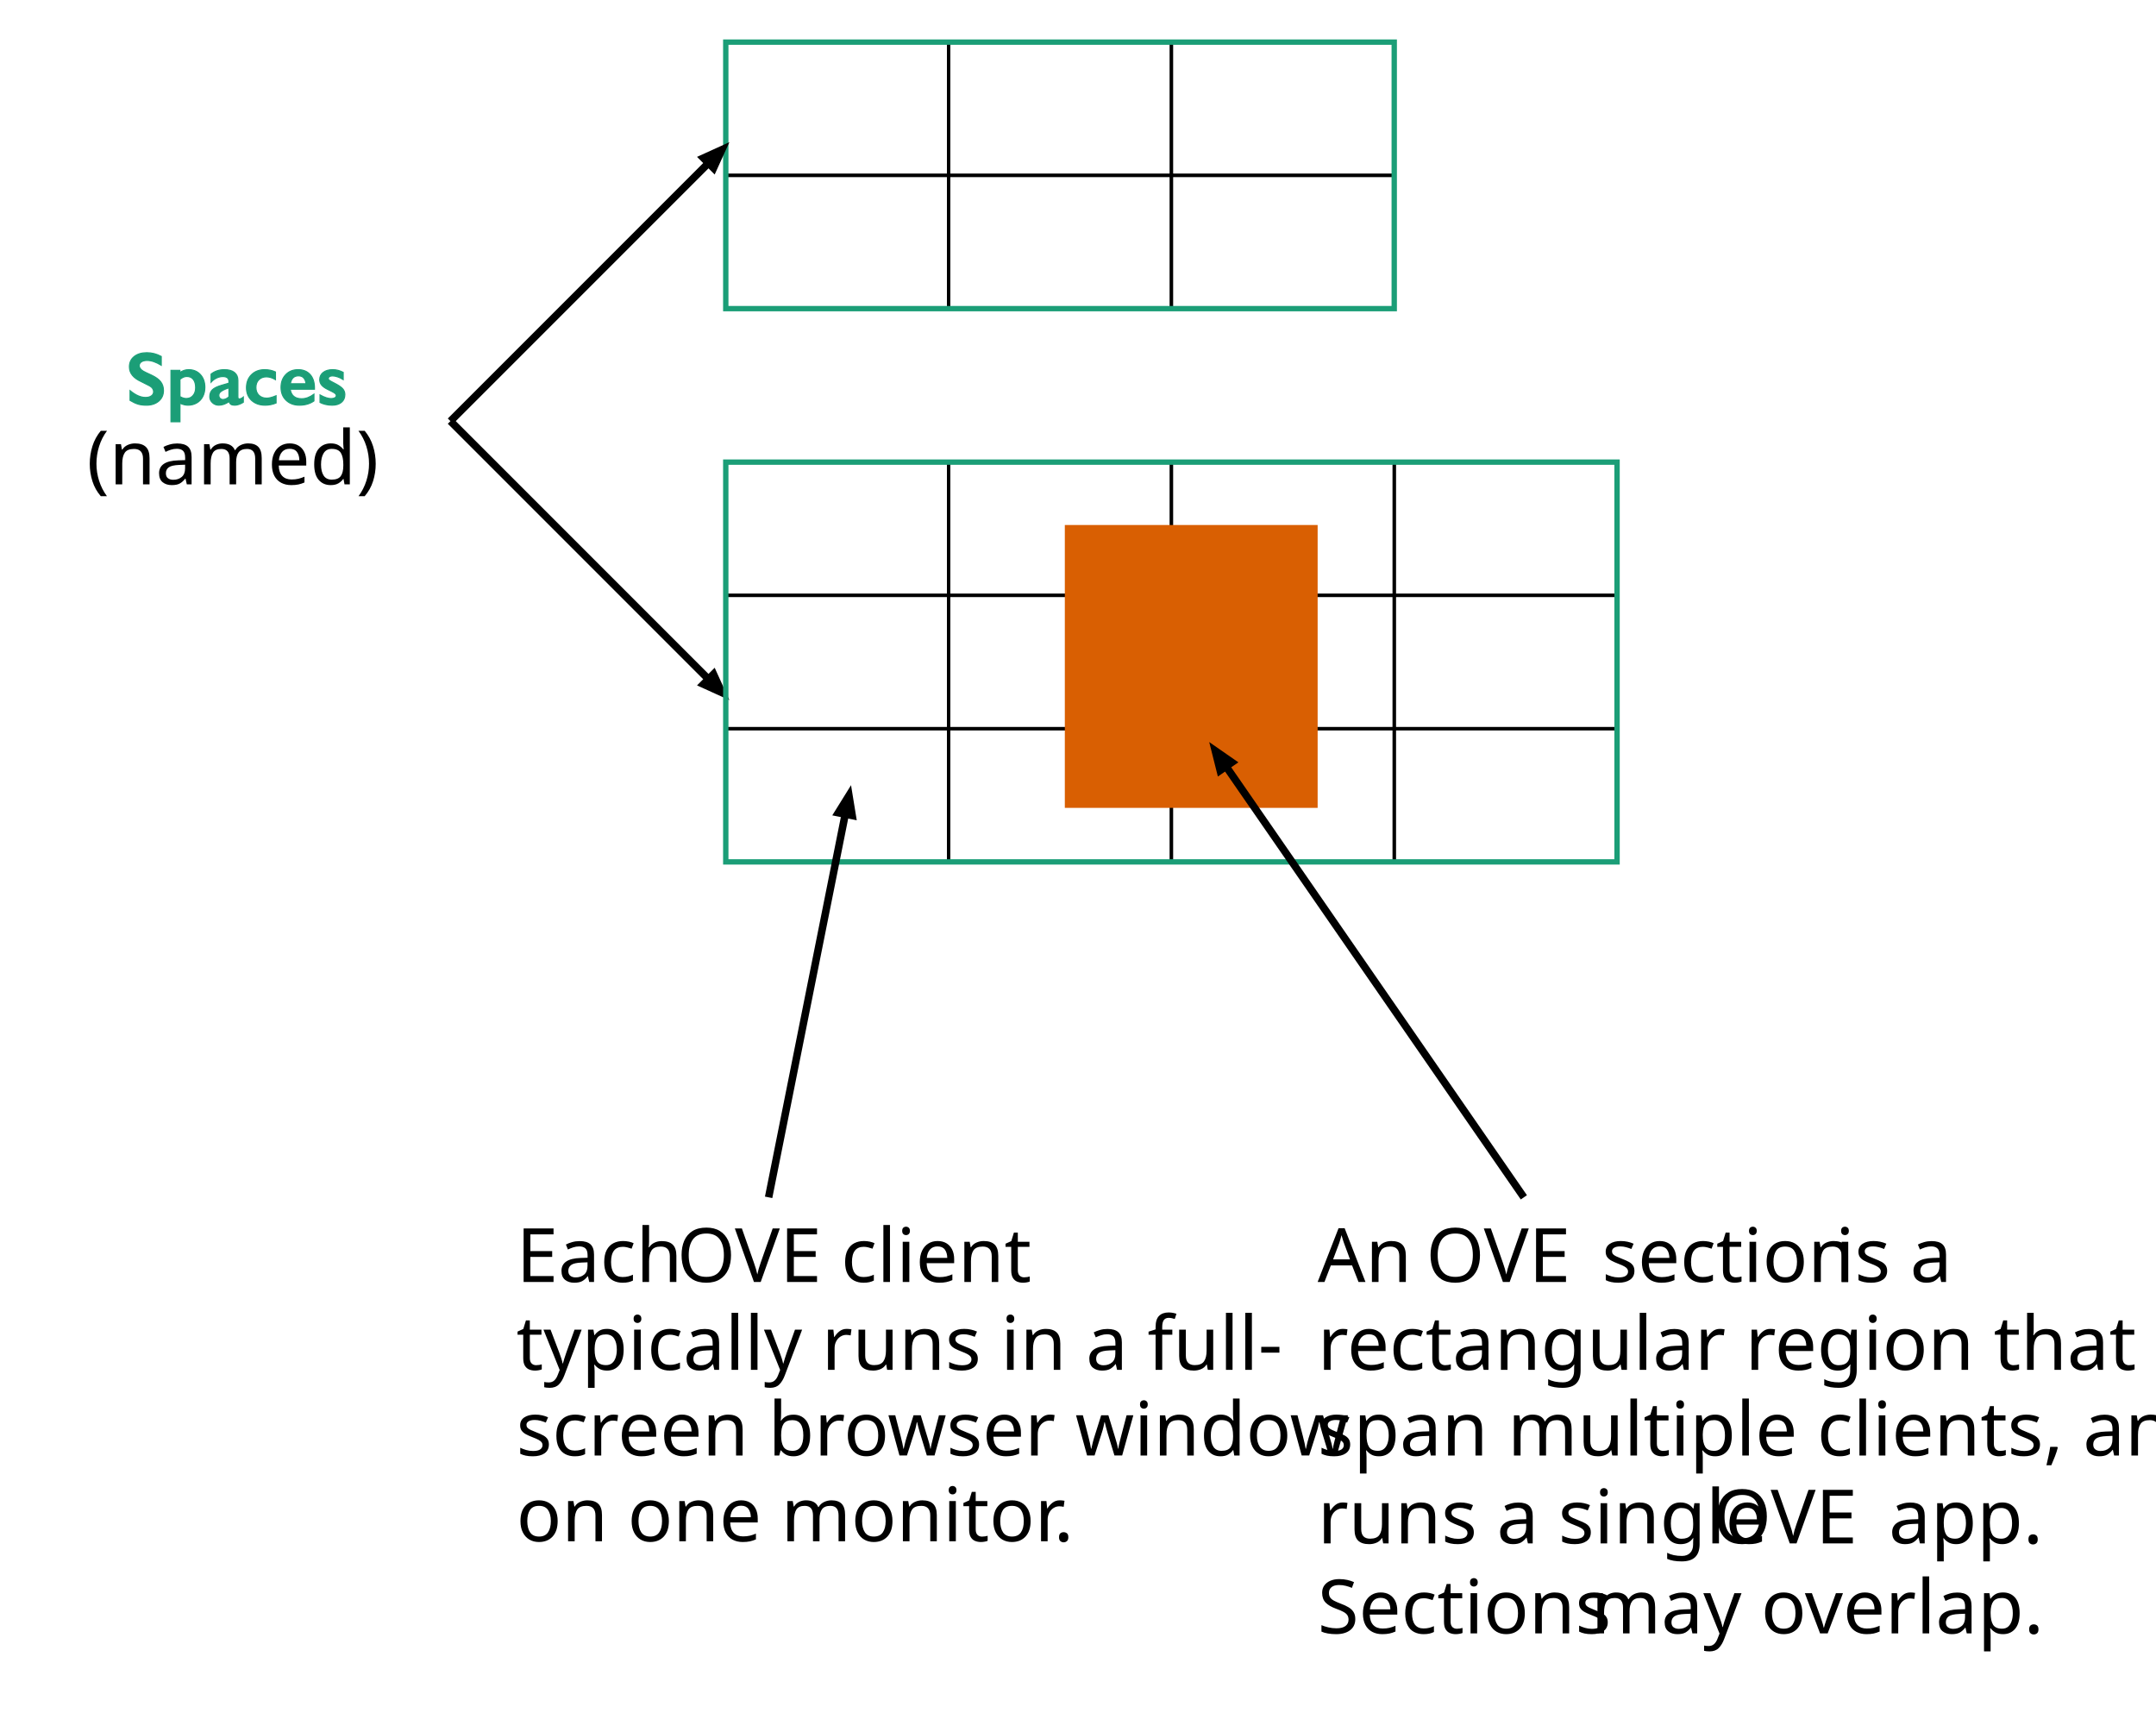
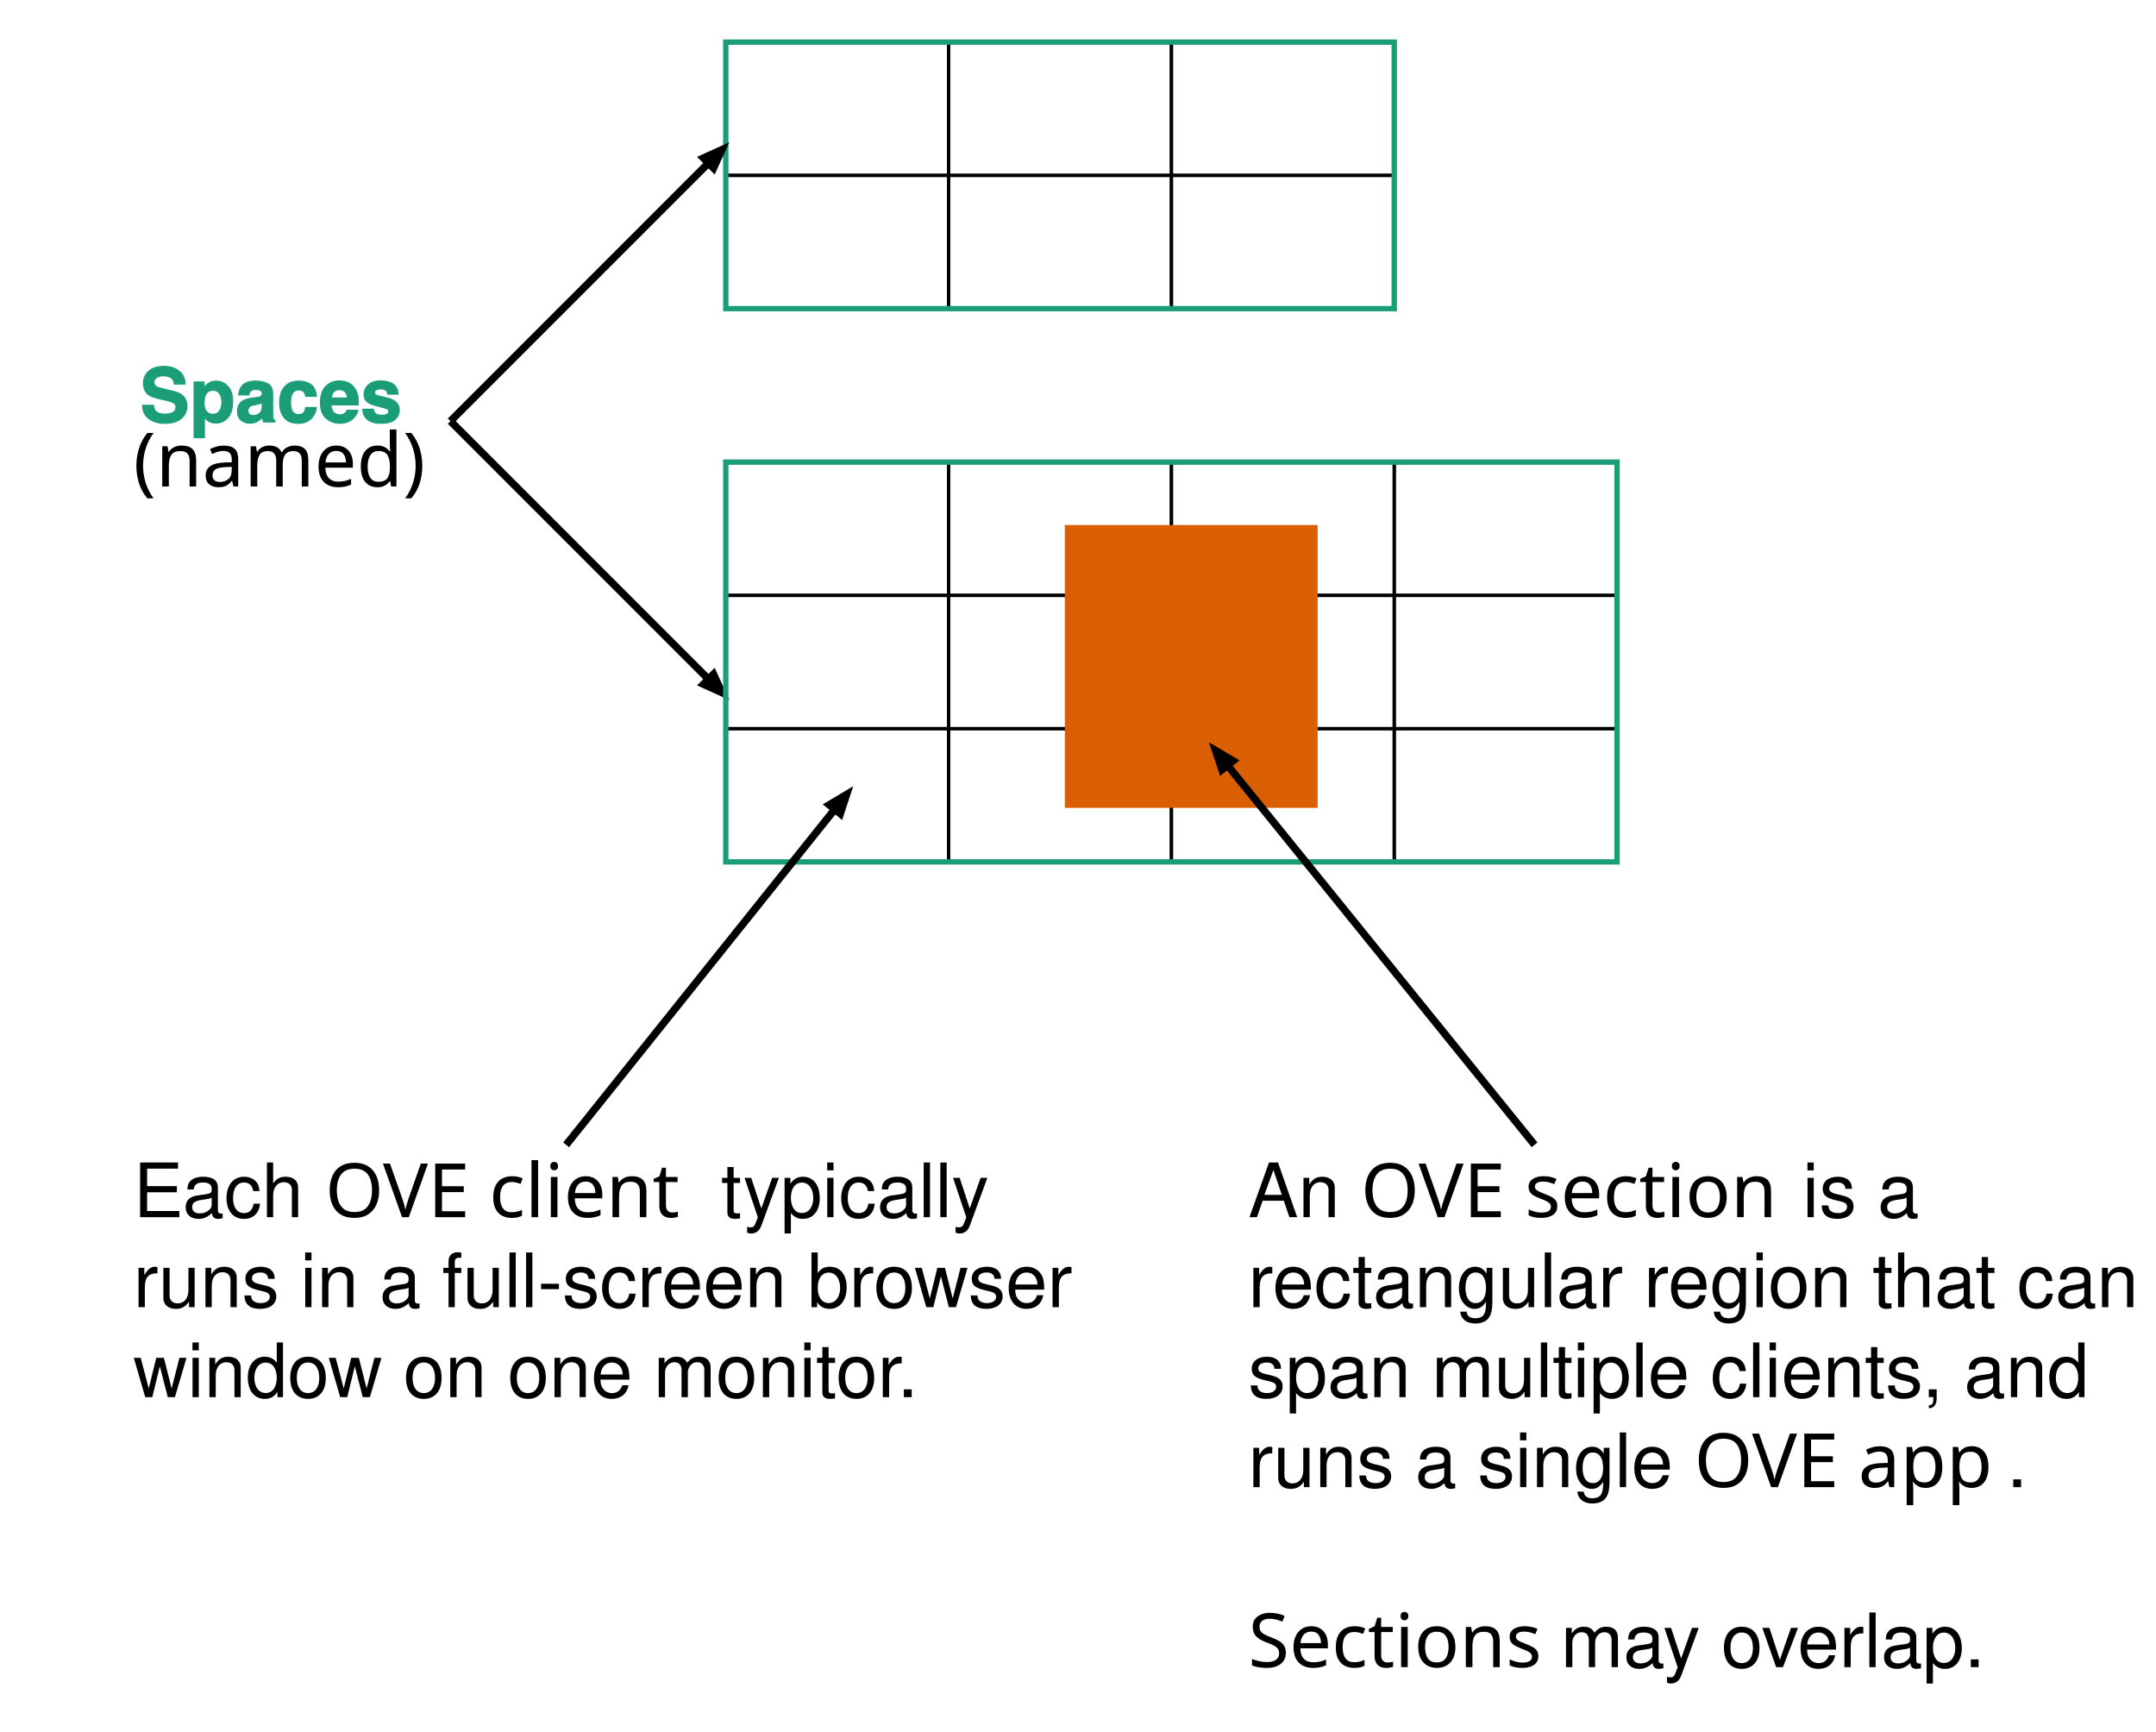
<svg xmlns="http://www.w3.org/2000/svg" version="1.1" x="0" y="0" width="2012.599" height="1615.748" viewBox="0, 0, 2012.599, 1615.748">
  <g id="Layer_1">
    <path d="M677.5,39.314 L885.5,39.314 L885.5,163.686 L677.5,163.686 L677.5,39.314 z" fill-opacity="0" stroke="#000000" stroke-width="3" />
    <path d="M885.5,39.314 L1093.5,39.314 L1093.5,163.686 L885.5,163.686 L885.5,39.314 z" fill-opacity="0" stroke="#000000" stroke-width="3" />
    <path d="M1093.5,39.314 L1301.5,39.314 L1301.5,163.686 L1093.5,163.686 L1093.5,39.314 z" fill-opacity="0" stroke="#000000" stroke-width="3" />
    <path d="M677.5,163.686 L885.5,163.686 L885.5,288.057 L677.5,288.057 L677.5,163.686 z" fill-opacity="0" stroke="#000000" stroke-width="3" />
    <path d="M885.5,163.686 L1093.5,163.686 L1093.5,288.057 L885.5,288.057 L885.5,163.686 z" fill-opacity="0" stroke="#000000" stroke-width="3" />
    <path d="M1093.5,163.686 L1301.5,163.686 L1301.5,288.057 L1093.5,288.057 L1093.5,163.686 z" fill-opacity="0" stroke="#000000" stroke-width="3" />
    <g>
      <path d="M677.5,431.314 L885.5,431.314 L885.5,555.686 L677.5,555.686 L677.5,431.314 z" fill-opacity="0" stroke="#000000" stroke-width="3" />
      <path d="M885.5,431.314 L1093.5,431.314 L1093.5,555.686 L885.5,555.686 L885.5,431.314 z" fill-opacity="0" stroke="#000000" stroke-width="3" />
      <path d="M1093.5,431.314 L1301.5,431.314 L1301.5,555.686 L1093.5,555.686 L1093.5,431.314 z" fill-opacity="0" stroke="#000000" stroke-width="3" />
      <path d="M1301.5,431.314 L1509.5,431.314 L1509.5,555.686 L1301.5,555.686 L1301.5,431.314 z" fill-opacity="0" stroke="#000000" stroke-width="3" />
      <path d="M677.5,555.686 L885.5,555.686 L885.5,680.057 L677.5,680.057 L677.5,555.686 z" fill-opacity="0" stroke="#000000" stroke-width="3" />
      <path d="M885.5,555.686 L1093.5,555.686 L1093.5,680.057 L885.5,680.057 L885.5,555.686 z" fill-opacity="0" stroke="#000000" stroke-width="3" />
      <path d="M1093.5,555.686 L1301.5,555.686 L1301.5,680.057 L1093.5,680.057 L1093.5,555.686 z" fill-opacity="0" stroke="#000000" stroke-width="3" />
      <path d="M1301.5,555.686 L1509.5,555.686 L1509.5,680.057 L1301.5,680.057 L1301.5,555.686 z" fill-opacity="0" stroke="#000000" stroke-width="3" />
      <path d="M677.5,680.057 L885.5,680.057 L885.5,804.428 L677.5,804.428 L677.5,680.057 z" fill-opacity="0" stroke="#000000" stroke-width="3" />
      <path d="M885.5,680.057 L1093.5,680.057 L1093.5,804.428 L885.5,804.428 L885.5,680.057 z" fill-opacity="0" stroke="#000000" stroke-width="3" />
      <path d="M1093.5,680.057 L1301.5,680.057 L1301.5,804.428 L1093.5,804.428 L1093.5,680.057 z" fill-opacity="0" stroke="#000000" stroke-width="3" />
      <path d="M1301.5,680.057 L1509.5,680.057 L1509.5,804.428 L1301.5,804.428 L1301.5,680.057 z" fill-opacity="0" stroke="#000000" stroke-width="3" />
    </g>
    <g>
      <path d="M661.378,633.935 L420.5,393.057" fill-opacity="0" stroke="#000000" stroke-width="7" />
      <path d="M656.711,638.602 L673.823,646.38 L666.045,629.268 z" fill="#000000" fill-opacity="1" stroke="#000000" stroke-width="7" stroke-opacity="1" />
    </g>
    <g>
-       <path d="M137.106,329.192 Q144.079,329.192 150.539,332.679 L150.539,340.882 Q143.122,336.404 137.38,336.404 Q133.894,336.404 131.928,337.754 Q129.963,339.105 129.963,341.36 Q129.963,344.061 133.62,346.351 Q134.646,347.034 141.516,350.179 Q147.395,352.947 149.992,356.331 Q152.59,359.715 152.59,364.466 Q152.59,370.618 148.164,374.395 Q143.737,378.172 136.696,378.172 Q132.116,378.172 128.818,377.164 Q125.52,376.155 121.418,373.694 L121.418,364.603 Q129.074,370.96 135.842,370.96 Q139.226,370.96 141.311,369.49 Q143.396,368.021 143.396,365.594 Q143.396,362.278 139.772,360.193 Q136.765,358.553 132.014,356.263 Q126.374,353.699 123.588,350.281 Q120.803,346.863 120.803,342.352 Q120.803,336.336 125.28,332.764 Q129.758,329.192 137.106,329.192 z M176.037,345.018 Q182.873,345.018 187.06,349.598 Q191.247,354.178 191.247,361.526 Q191.247,366.346 189.282,370.14 Q187.316,373.934 183.693,376.053 Q180.07,378.172 175.49,378.172 Q171.765,378.172 168.005,376.292 L168.005,393.655 L159.597,393.655 L159.597,345.633 L167.937,345.633 L167.937,347.684 Q171.73,345.018 176.037,345.018 z M168.005,370.14 Q171.149,371.951 173.884,371.951 Q177.849,371.951 180.241,369.114 Q182.634,366.277 182.634,361.8 Q182.634,356.912 180.498,354.144 Q178.361,351.375 174.431,351.375 Q172.961,351.375 171.594,351.871 Q170.227,352.366 168.005,353.973 z M209.431,345.018 Q215.583,345.018 218.83,347.632 Q222.077,350.247 222.077,354.93 L222.077,370.55 Q222.077,372.361 223.547,372.361 Q224.162,372.361 225.273,371.832 Q226.384,371.302 227.136,370.618 L227.136,375.472 Q222.727,378.172 219.069,378.172 Q216.813,378.172 215.6,377.42 Q214.387,376.668 213.908,374.754 Q209.089,378.172 204.235,378.172 Q200.783,378.172 198.305,375.848 Q195.827,373.523 195.827,370.276 Q195.827,366.141 198.288,363.748 Q200.749,361.355 206.901,359.578 L213.703,357.596 L213.703,356.126 Q213.703,351.443 208.029,351.443 Q205.124,351.443 202.253,352.776 Q199.382,354.109 197.023,356.707 L197.023,349.153 Q202.253,345.018 209.431,345.018 z M204.304,369.012 Q204.304,370.755 205.415,371.814 Q206.525,372.874 208.166,372.874 Q210.935,372.874 213.703,370.345 L213.703,361.937 Q210.183,363.133 208.183,364.192 Q206.184,365.252 205.244,366.346 Q204.304,367.439 204.304,369.012 z M247.062,345.018 Q252.634,345.018 257.146,347.171 L257.146,354.314 Q252.668,351.717 248.669,351.717 Q244.362,351.717 241.628,354.4 Q238.894,357.083 238.894,361.663 Q238.894,366.141 241.645,368.875 Q244.396,371.609 248.977,371.609 Q252.395,371.609 257.727,369.354 L257.727,376.155 Q252.771,378.172 247.507,378.172 Q239.748,378.172 234.912,373.729 Q230.075,369.285 230.075,361.937 Q230.075,354.314 234.809,349.666 Q239.543,345.018 247.062,345.018 z M278.303,345.018 Q285.344,345.018 289.445,349.529 Q293.547,354.041 293.547,362.005 L293.547,363.27 L270.954,363.27 Q271.467,367.542 274.15,369.849 Q276.833,372.156 281.516,372.156 Q284.523,372.156 287.309,371.114 Q290.095,370.071 293.068,367.952 L293.068,374.207 Q287.463,378.172 279.465,378.172 Q271.911,378.172 267.126,373.626 Q262.341,369.08 262.341,361.526 Q262.341,354.246 266.767,349.632 Q271.193,345.018 278.303,345.018 z M285.651,358.177 Q285.31,354.69 283.532,352.725 Q281.755,350.76 278.645,350.76 Q275.466,350.76 273.535,352.64 Q271.604,354.52 271.091,358.177 z M310.5,345.018 Q313.132,345.018 315.456,345.616 Q317.78,346.214 320.378,347.513 L320.378,354.246 Q317.985,352.708 315.251,351.768 Q312.517,350.828 310.363,350.828 Q308.552,350.828 307.526,351.512 Q306.501,352.195 306.501,353.46 Q306.501,354.178 307.355,354.896 Q308.21,355.613 312.038,357.527 Q317.507,360.296 319.711,362.637 Q321.916,364.979 321.916,368.26 Q321.916,372.874 318.703,375.523 Q315.49,378.172 310.021,378.172 Q306.604,378.172 303.647,377.42 Q300.69,376.668 298.742,375.608 L298.742,368.602 Q304.895,372.02 309.099,372.02 Q311.252,372.02 312.585,371.251 Q313.918,370.481 313.918,369.217 Q313.918,368.465 313.439,367.85 Q312.961,367.234 312.004,366.585 Q311.047,365.936 306.022,363.475 Q302.16,361.629 300.314,359.459 Q298.469,357.288 298.469,354.314 Q298.469,350.076 301.784,347.547 Q305.1,345.018 310.5,345.018 z" fill="#1B9E77" />
-       <path d="M137.106,329.192 Q144.079,329.192 150.539,332.679 L150.539,340.882 Q143.122,336.404 137.38,336.404 Q133.894,336.404 131.928,337.754 Q129.963,339.105 129.963,341.36 Q129.963,344.061 133.62,346.351 Q134.646,347.034 141.516,350.179 Q147.395,352.947 149.992,356.331 Q152.59,359.715 152.59,364.466 Q152.59,370.618 148.164,374.395 Q143.737,378.172 136.696,378.172 Q132.116,378.172 128.818,377.164 Q125.52,376.155 121.418,373.694 L121.418,364.603 Q129.074,370.96 135.842,370.96 Q139.226,370.96 141.311,369.49 Q143.396,368.021 143.396,365.594 Q143.396,362.278 139.772,360.193 Q136.765,358.553 132.014,356.263 Q126.374,353.699 123.588,350.281 Q120.803,346.863 120.803,342.352 Q120.803,336.336 125.28,332.764 Q129.758,329.192 137.106,329.192 z M176.037,345.018 Q182.873,345.018 187.06,349.598 Q191.247,354.178 191.247,361.526 Q191.247,366.346 189.282,370.14 Q187.316,373.934 183.693,376.053 Q180.07,378.172 175.49,378.172 Q171.765,378.172 168.005,376.292 L168.005,393.655 L159.597,393.655 L159.597,345.633 L167.937,345.633 L167.937,347.684 Q171.73,345.018 176.037,345.018 z M168.005,370.14 Q171.149,371.951 173.884,371.951 Q177.849,371.951 180.241,369.114 Q182.634,366.277 182.634,361.8 Q182.634,356.912 180.498,354.144 Q178.361,351.375 174.431,351.375 Q172.961,351.375 171.594,351.871 Q170.227,352.366 168.005,353.973 z M209.431,345.018 Q215.583,345.018 218.83,347.632 Q222.077,350.247 222.077,354.93 L222.077,370.55 Q222.077,372.361 223.547,372.361 Q224.162,372.361 225.273,371.832 Q226.384,371.302 227.136,370.618 L227.136,375.472 Q222.727,378.172 219.069,378.172 Q216.813,378.172 215.6,377.42 Q214.387,376.668 213.908,374.754 Q209.089,378.172 204.235,378.172 Q200.783,378.172 198.305,375.848 Q195.827,373.523 195.827,370.276 Q195.827,366.141 198.288,363.748 Q200.749,361.355 206.901,359.578 L213.703,357.596 L213.703,356.126 Q213.703,351.443 208.029,351.443 Q205.124,351.443 202.253,352.776 Q199.382,354.109 197.023,356.707 L197.023,349.153 Q202.253,345.018 209.431,345.018 z M204.304,369.012 Q204.304,370.755 205.415,371.814 Q206.525,372.874 208.166,372.874 Q210.935,372.874 213.703,370.345 L213.703,361.937 Q210.183,363.133 208.183,364.192 Q206.184,365.252 205.244,366.346 Q204.304,367.439 204.304,369.012 z M247.062,345.018 Q252.634,345.018 257.146,347.171 L257.146,354.314 Q252.668,351.717 248.669,351.717 Q244.362,351.717 241.628,354.4 Q238.894,357.083 238.894,361.663 Q238.894,366.141 241.645,368.875 Q244.396,371.609 248.977,371.609 Q252.395,371.609 257.727,369.354 L257.727,376.155 Q252.771,378.172 247.507,378.172 Q239.748,378.172 234.912,373.729 Q230.075,369.285 230.075,361.937 Q230.075,354.314 234.809,349.666 Q239.543,345.018 247.062,345.018 z M278.303,345.018 Q285.344,345.018 289.445,349.529 Q293.547,354.041 293.547,362.005 L293.547,363.27 L270.954,363.27 Q271.467,367.542 274.15,369.849 Q276.833,372.156 281.516,372.156 Q284.523,372.156 287.309,371.114 Q290.095,370.071 293.068,367.952 L293.068,374.207 Q287.463,378.172 279.465,378.172 Q271.911,378.172 267.126,373.626 Q262.341,369.08 262.341,361.526 Q262.341,354.246 266.767,349.632 Q271.193,345.018 278.303,345.018 z M285.651,358.177 Q285.31,354.69 283.532,352.725 Q281.755,350.76 278.645,350.76 Q275.466,350.76 273.535,352.64 Q271.604,354.52 271.091,358.177 z M310.5,345.018 Q313.132,345.018 315.456,345.616 Q317.78,346.214 320.378,347.513 L320.378,354.246 Q317.985,352.708 315.251,351.768 Q312.517,350.828 310.363,350.828 Q308.552,350.828 307.526,351.512 Q306.501,352.195 306.501,353.46 Q306.501,354.178 307.355,354.896 Q308.21,355.613 312.038,357.527 Q317.507,360.296 319.711,362.637 Q321.916,364.979 321.916,368.26 Q321.916,372.874 318.703,375.523 Q315.49,378.172 310.021,378.172 Q306.604,378.172 303.647,377.42 Q300.69,376.668 298.742,375.608 L298.742,368.602 Q304.895,372.02 309.099,372.02 Q311.252,372.02 312.585,371.251 Q313.918,370.481 313.918,369.217 Q313.918,368.465 313.439,367.85 Q312.961,367.234 312.004,366.585 Q311.047,365.936 306.022,363.475 Q302.16,361.629 300.314,359.459 Q298.469,357.288 298.469,354.314 Q298.469,350.076 301.784,347.547 Q305.1,345.018 310.5,345.018 z" fill-opacity="0" stroke="#1B9E77" stroke-width="1" />
+       <path d="M143.179,378.263 Q143.658,381.715 145.059,383.424 Q147.623,386.534 153.843,386.534 Q157.569,386.534 159.893,385.714 Q164.302,384.142 164.302,379.869 Q164.302,377.374 162.115,376.007 Q159.927,374.674 155.245,373.648 L149.913,372.452 Q142.051,370.675 139.044,368.59 Q133.951,365.103 133.951,357.686 Q133.951,350.919 138.873,346.441 Q143.795,341.964 153.331,341.964 Q161.295,341.964 166.917,346.185 Q172.54,350.406 172.813,358.438 L162.696,358.438 Q162.422,353.893 158.731,351.978 Q156.27,350.714 152.613,350.714 Q148.546,350.714 146.119,352.354 Q143.692,353.995 143.692,356.935 Q143.692,359.635 146.085,360.968 Q147.623,361.856 152.647,363.053 L161.329,365.138 Q167.037,366.505 169.942,368.795 Q174.454,372.35 174.454,379.083 Q174.454,385.987 169.173,390.55 Q163.892,395.113 154.254,395.113 Q144.41,395.113 138.77,390.619 Q133.13,386.124 133.13,378.263 z M207.13,375.186 Q207.13,370.88 205.164,367.564 Q203.199,364.249 198.79,364.249 Q193.492,364.249 191.509,369.273 Q190.484,371.939 190.484,376.041 Q190.484,382.535 193.936,385.167 Q195.987,386.705 198.79,386.705 Q202.857,386.705 204.993,383.56 Q207.13,380.416 207.13,375.186 z M201.592,355.738 Q208.121,355.738 212.65,360.558 Q217.178,365.377 217.178,374.708 Q217.178,384.552 212.752,389.713 Q208.326,394.874 201.353,394.874 Q196.91,394.874 193.97,392.652 Q192.364,391.422 190.826,389.063 L190.826,408.477 L181.187,408.477 L181.187,356.559 L190.518,356.559 L190.518,362.061 Q192.09,359.635 193.868,358.233 Q197.115,355.738 201.592,355.738 z M244.761,375.699 Q243.839,376.28 242.899,376.639 Q241.959,376.998 240.318,377.306 L238.13,377.716 Q235.054,378.263 233.721,379.049 Q231.465,380.382 231.465,383.185 Q231.465,385.68 232.85,386.79 Q234.234,387.901 236.216,387.901 Q239.361,387.901 242.01,386.056 Q244.659,384.21 244.761,379.322 z M238.848,371.153 Q241.548,370.811 242.711,370.299 Q244.796,369.41 244.796,367.53 Q244.796,365.24 243.206,364.369 Q241.617,363.497 238.541,363.497 Q235.089,363.497 233.653,365.206 Q232.628,366.471 232.286,368.624 L222.886,368.624 Q223.194,363.736 225.621,360.592 Q229.483,355.67 238.882,355.67 Q245.001,355.67 249.752,358.097 Q254.503,360.523 254.503,367.257 L254.503,384.347 Q254.503,386.124 254.571,388.653 Q254.673,390.567 255.152,391.251 Q255.63,391.935 256.588,392.379 L256.588,393.814 L245.992,393.814 Q245.547,392.686 245.377,391.695 Q245.206,390.704 245.103,389.439 Q243.087,391.627 240.455,393.165 Q237.31,394.977 233.345,394.977 Q228.287,394.977 224.988,392.088 Q221.69,389.2 221.69,383.902 Q221.69,377.032 226.988,373.956 Q229.893,372.281 235.533,371.563 z M285.401,369.923 Q285.128,367.838 284,366.163 Q282.359,363.907 278.907,363.907 Q273.985,363.907 272.173,368.795 Q271.216,371.393 271.216,375.699 Q271.216,379.801 272.173,382.296 Q273.917,386.944 278.736,386.944 Q282.154,386.944 283.589,385.099 Q285.025,383.253 285.333,380.313 L295.279,380.313 Q294.937,384.757 292.066,388.722 Q287.486,395.113 278.497,395.113 Q269.507,395.113 265.269,389.781 Q261.031,384.449 261.031,375.938 Q261.031,366.334 265.714,361.002 Q270.396,355.67 278.633,355.67 Q285.64,355.67 290.101,358.814 Q294.561,361.959 295.381,369.923 z M316.778,363.6 Q313.394,363.6 311.531,365.719 Q309.669,367.838 309.19,371.461 L324.332,371.461 Q324.092,367.599 321.99,365.599 Q319.888,363.6 316.778,363.6 z M316.778,355.567 Q321.426,355.567 325.152,357.31 Q328.878,359.054 331.304,362.813 Q333.492,366.129 334.141,370.504 Q334.517,373.067 334.449,377.887 L308.951,377.887 Q309.156,383.492 312.471,385.748 Q314.488,387.149 317.325,387.149 Q320.333,387.149 322.213,385.44 Q323.238,384.518 324.024,382.877 L333.97,382.877 Q333.594,386.192 330.518,389.61 Q325.733,395.045 317.12,395.045 Q310.01,395.045 304.576,390.465 Q299.141,385.885 299.141,375.562 Q299.141,365.89 304.046,360.728 Q308.951,355.567 316.778,355.567 z M348.599,381.92 Q348.907,384.518 349.932,385.611 Q351.744,387.56 356.631,387.56 Q359.503,387.56 361.194,386.705 Q362.886,385.851 362.886,384.142 Q362.886,382.501 361.519,381.646 Q360.152,380.792 351.368,378.707 Q345.045,377.135 342.447,374.776 Q339.849,372.452 339.849,368.077 Q339.849,362.916 343.9,359.207 Q347.95,355.499 355.298,355.499 Q362.271,355.499 366.663,358.285 Q371.055,361.07 371.705,367.906 L361.964,367.906 Q361.758,366.026 360.904,364.933 Q359.297,362.95 355.435,362.95 Q352.256,362.95 350.906,363.941 Q349.556,364.933 349.556,366.266 Q349.556,367.94 350.992,368.692 Q352.427,369.478 361.143,371.393 Q366.954,372.76 369.859,375.528 Q372.73,378.331 372.73,382.535 Q372.73,388.072 368.611,391.576 Q364.493,395.079 355.88,395.079 Q347.095,395.079 342.908,391.371 Q338.721,387.662 338.721,381.92 z" fill="#1B9E77" />
+       <path d="M143.179,378.263 Q143.658,381.715 145.059,383.424 Q147.623,386.534 153.843,386.534 Q157.569,386.534 159.893,385.714 Q164.302,384.142 164.302,379.869 Q164.302,377.374 162.115,376.007 Q159.927,374.674 155.245,373.648 L149.913,372.452 Q142.051,370.675 139.044,368.59 Q133.951,365.103 133.951,357.686 Q133.951,350.919 138.873,346.441 Q143.795,341.964 153.331,341.964 Q161.295,341.964 166.917,346.185 Q172.54,350.406 172.813,358.438 L162.696,358.438 Q162.422,353.893 158.731,351.978 Q156.27,350.714 152.613,350.714 Q148.546,350.714 146.119,352.354 Q143.692,353.995 143.692,356.935 Q143.692,359.635 146.085,360.968 Q147.623,361.856 152.647,363.053 L161.329,365.138 Q167.037,366.505 169.942,368.795 Q174.454,372.35 174.454,379.083 Q174.454,385.987 169.173,390.55 Q163.892,395.113 154.254,395.113 Q144.41,395.113 138.77,390.619 Q133.13,386.124 133.13,378.263 z M207.13,375.186 Q207.13,370.88 205.164,367.564 Q203.199,364.249 198.79,364.249 Q193.492,364.249 191.509,369.273 Q190.484,371.939 190.484,376.041 Q190.484,382.535 193.936,385.167 Q195.987,386.705 198.79,386.705 Q202.857,386.705 204.993,383.56 Q207.13,380.416 207.13,375.186 z M201.592,355.738 Q208.121,355.738 212.65,360.558 Q217.178,365.377 217.178,374.708 Q217.178,384.552 212.752,389.713 Q208.326,394.874 201.353,394.874 Q196.91,394.874 193.97,392.652 Q192.364,391.422 190.826,389.063 L190.826,408.477 L181.187,408.477 L181.187,356.559 L190.518,356.559 L190.518,362.061 Q192.09,359.635 193.868,358.233 Q197.115,355.738 201.592,355.738 z M244.761,375.699 Q243.839,376.28 242.899,376.639 Q241.959,376.998 240.318,377.306 L238.13,377.716 Q235.054,378.263 233.721,379.049 Q231.465,380.382 231.465,383.185 Q231.465,385.68 232.85,386.79 Q234.234,387.901 236.216,387.901 Q239.361,387.901 242.01,386.056 Q244.659,384.21 244.761,379.322 z M238.848,371.153 Q241.548,370.811 242.711,370.299 Q244.796,369.41 244.796,367.53 Q244.796,365.24 243.206,364.369 Q241.617,363.497 238.541,363.497 Q235.089,363.497 233.653,365.206 Q232.628,366.471 232.286,368.624 L222.886,368.624 Q223.194,363.736 225.621,360.592 Q229.483,355.67 238.882,355.67 Q245.001,355.67 249.752,358.097 Q254.503,360.523 254.503,367.257 L254.503,384.347 Q254.503,386.124 254.571,388.653 Q254.673,390.567 255.152,391.251 Q255.63,391.935 256.588,392.379 L256.588,393.814 L245.992,393.814 Q245.547,392.686 245.377,391.695 Q245.206,390.704 245.103,389.439 Q243.087,391.627 240.455,393.165 Q237.31,394.977 233.345,394.977 Q228.287,394.977 224.988,392.088 Q221.69,389.2 221.69,383.902 Q221.69,377.032 226.988,373.956 Q229.893,372.281 235.533,371.563 z M285.401,369.923 Q285.128,367.838 284,366.163 Q282.359,363.907 278.907,363.907 Q273.985,363.907 272.173,368.795 Q271.216,371.393 271.216,375.699 Q271.216,379.801 272.173,382.296 Q273.917,386.944 278.736,386.944 Q282.154,386.944 283.589,385.099 Q285.025,383.253 285.333,380.313 L295.279,380.313 Q294.937,384.757 292.066,388.722 Q287.486,395.113 278.497,395.113 Q269.507,395.113 265.269,389.781 Q261.031,384.449 261.031,375.938 Q261.031,366.334 265.714,361.002 Q270.396,355.67 278.633,355.67 Q285.64,355.67 290.101,358.814 Q294.561,361.959 295.381,369.923 z M316.778,363.6 Q313.394,363.6 311.531,365.719 Q309.669,367.838 309.19,371.461 L324.332,371.461 Q324.092,367.599 321.99,365.599 Q319.888,363.6 316.778,363.6 z M316.778,355.567 Q321.426,355.567 325.152,357.31 Q328.878,359.054 331.304,362.813 Q333.492,366.129 334.141,370.504 Q334.517,373.067 334.449,377.887 L308.951,377.887 Q309.156,383.492 312.471,385.748 Q314.488,387.149 317.325,387.149 Q320.333,387.149 322.213,385.44 Q323.238,384.518 324.024,382.877 L333.97,382.877 Q333.594,386.192 330.518,389.61 Q325.733,395.045 317.12,395.045 Q310.01,395.045 304.576,390.465 Q299.141,385.885 299.141,375.562 Q299.141,365.89 304.046,360.728 Q308.951,355.567 316.778,355.567 z M348.599,381.92 Q348.907,384.518 349.932,385.611 Q351.744,387.56 356.631,387.56 Q359.503,387.56 361.194,386.705 Q362.886,385.851 362.886,384.142 Q362.886,382.501 361.519,381.646 Q360.152,380.792 351.368,378.707 Q345.045,377.135 342.447,374.776 Q339.849,372.452 339.849,368.077 Q339.849,362.916 343.9,359.207 Q347.95,355.499 355.298,355.499 Q362.271,355.499 366.663,358.285 Q371.055,361.07 371.705,367.906 L361.964,367.906 Q361.758,366.026 360.904,364.933 Q359.297,362.95 355.435,362.95 Q352.256,362.95 350.906,363.941 Q349.556,364.933 349.556,366.266 Q349.556,367.94 350.992,368.692 Q352.427,369.478 361.143,371.393 Q366.954,372.76 369.859,375.528 Q372.73,378.331 372.73,382.535 Q372.73,388.072 368.611,391.576 Q364.493,395.079 355.88,395.079 Q347.095,395.079 342.908,391.371 Q338.721,387.662 338.721,381.92 z" fill-opacity="0" stroke="#1B9E77" stroke-width="1" />
    </g>
    <path d="M677.5,39.314 L1301.5,39.314 L1301.5,288.057 L677.5,288.057 L677.5,39.314 z" fill-opacity="0" stroke="#1B9E77" stroke-width="5" />
    <path d="M677.5,431.314 L1509.5,431.314 L1509.5,804.428 L677.5,804.428 L677.5,431.314 z" fill-opacity="0" stroke="#1B9E77" stroke-width="5" />
    <g>
-       <path d="M789.029,759.857 L717.5,1117.5" fill-opacity="0" stroke="#000000" stroke-width="7" />
-       <path d="M795.5,761.152 L792.48,742.599 L782.557,758.563 z" fill="#000000" fill-opacity="1" stroke="#000000" stroke-width="7" stroke-opacity="1" />
+       <path d="M779.25,755.299 L528.5,1068.5" fill-opacity="0" stroke="#000000" stroke-width="7" />
+       <path d="M784.403,759.423 L790.25,741.559 L774.098,751.174 z" fill="#000000" fill-opacity="1" stroke="#000000" stroke-width="7" stroke-opacity="1" />
    </g>
-     <text transform="matrix(1, 0, 0, 1, 831.402, 1293.5)">
-       <tspan x="-349.402" y="-97" font-family="GillSans" font-size="70" fill="#000000">Each </tspan>
-       <tspan x="-199.421" y="-97" font-family="GillSans-SemiBold" font-size="70" fill="#000000">OVE client</tspan>
-       <tspan x="-349.402" y="-15" font-family="GillSans" font-size="70" fill="#000000">typically runs in a full-</tspan>
-       <tspan x="-349.402" y="65" font-family="GillSans" font-size="70" fill="#000000">screen browser window </tspan>
-       <tspan x="-349.402" y="145" font-family="GillSans" font-size="70" fill="#000000">on one monitor.</tspan>
+     <text transform="matrix(1, 0, 0, 1, 582.394, 1279)">
+       <tspan x="-457.887" y="-143" font-family="Helvetica" font-size="70" fill="#000000">Each </tspan>
+       <tspan x="-278.888" y="-143" font-family="Helvetica-Bold" font-size="70" fill="#000000">OVE client </tspan>
+       <tspan x="90.662" y="-143" font-family="Helvetica" font-size="70" fill="#000000">typically </tspan>
+       <tspan x="-457.887" y="-59" font-family="Helvetica" font-size="70" fill="#000000">runs in a full-screen browser </tspan>
+       <tspan x="-457.887" y="25" font-family="Helvetica" font-size="70" fill="#000000">window on one monitor.</tspan>
    </text>
-     <text transform="matrix(1, 0, 0, 1, 208.747, 428.557)">
-       <tspan x="-127.747" y="23.5" font-family="GillSans-SemiBold" font-size="70" fill="#000000">(named)</tspan>
+     <text transform="matrix(1, 0, 0, 1, 268.254, 471.057)">
+       <tspan x="-143.747" y="-17" font-family="Helvetica-Bold" font-size="70" fill="#000000">(named)</tspan>
    </text>
    <path d="M994,490 L1230,490 L1230,754 L994,754 L994,490 z" fill="#D95F02" />
    <g>
-       <path d="M1144.464,715.255 L1422.5,1117.5" fill-opacity="0" stroke="#000000" stroke-width="7" />
-       <path d="M1149.893,711.503 L1134.457,700.778 L1139.035,719.008 z" fill="#000000" fill-opacity="1" stroke="#000000" stroke-width="7" stroke-opacity="1" />
+       <path d="M1145.842,714.224 L1432.5,1068.5" fill-opacity="0" stroke="#000000" stroke-width="7" />
+       <path d="M1150.972,710.073 L1134.771,700.542 L1140.711,718.376 z" fill="#000000" fill-opacity="1" stroke="#000000" stroke-width="7" stroke-opacity="1" />
    </g>
-     <text transform="matrix(1, 0, 0, 1, 1633.402, 1337.5)">
-       <tspan x="-403.402" y="-141" font-family="GillSans" font-size="70" fill="#000000">An </tspan>
-       <tspan x="-302.264" y="-141" font-family="GillSans-SemiBold" font-size="70" fill="#000000">OVE</tspan>
-       <tspan x="-157.513" y="-141" font-family="GillSans" font-size="70" fill="#000000"> </tspan>
-       <tspan x="-138.065" y="-141" font-family="GillSans-SemiBold" font-size="70" fill="#000000">section</tspan>
-       <tspan x="79.796" y="-141" font-family="GillSans" font-size="70" fill="#000000">  is a </tspan>
-       <tspan x="-403.402" y="-59" font-family="GillSans" font-size="70" fill="#000000">rectangular region that can </tspan>
-       <tspan x="-403.402" y="21" font-family="GillSans" font-size="70" fill="#000000">span multiple clients, and </tspan>
-       <tspan x="-403.402" y="103" font-family="GillSans" font-size="70" fill="#000000">runs a single </tspan>
-       <tspan x="-34.5" y="103" font-family="GillSans-SemiBold" font-size="70" fill="#000000">OVE</tspan>
-       <tspan x="110.25" y="103" font-family="GillSans" font-size="70" fill="#000000"> </tspan>
-       <tspan x="129.699" y="103" font-family="GillSans-SemiBold" font-size="70" fill="#000000">app. </tspan>
-       <tspan x="-403.402" y="187" font-family="GillSans-SemiBold" font-size="70" fill="#000000">Sections</tspan>
-       <tspan x="-148.148" y="187" font-family="GillSans" font-size="70" fill="#000000"> may overlap.</tspan>
+     <text transform="matrix(1, 0, 0, 1, 1596.598, 1321)">
+       <tspan x="-431.402" y="-185" font-family="Helvetica" font-size="70" fill="#000000">An </tspan>
+       <tspan x="-326.333" y="-185" font-family="Helvetica-Bold" font-size="70" fill="#000000">OVE section</tspan>
+       <tspan x="86.01" y="-185" font-family="Helvetica" font-size="70" fill="#000000"> is a </tspan>
+       <tspan x="-431.402" y="-101" font-family="Helvetica" font-size="70" fill="#000000">rectangular region that can </tspan>
+       <tspan x="-431.402" y="-17" font-family="Helvetica" font-size="70" fill="#000000">span multiple clients, and </tspan>
+       <tspan x="-431.402" y="67" font-family="Helvetica" font-size="70" fill="#000000">runs a single </tspan>
+       <tspan x="-15.059" y="67" font-family="Helvetica-Bold" font-size="70" fill="#000000">OVE app</tspan>
+       <tspan x="276.665" y="67" font-family="Helvetica" font-size="70" fill="#000000">.</tspan>
+       <tspan x="-431.402" y="235" font-family="Helvetica-Bold" font-size="70" fill="#000000">Sections</tspan>
+       <tspan x="-139.644" y="235" font-family="Helvetica" font-size="70" fill="#000000"> may overlap.</tspan>
    </text>
    <g>
      <path d="M420.5,393.057 L661.378,152.179" fill-opacity="0" stroke="#000000" stroke-width="7" />
      <path d="M666.045,156.846 L673.823,139.734 L656.711,147.512 z" fill="#000000" fill-opacity="1" stroke="#000000" stroke-width="7" stroke-opacity="1" />
    </g>
  </g>
</svg>
